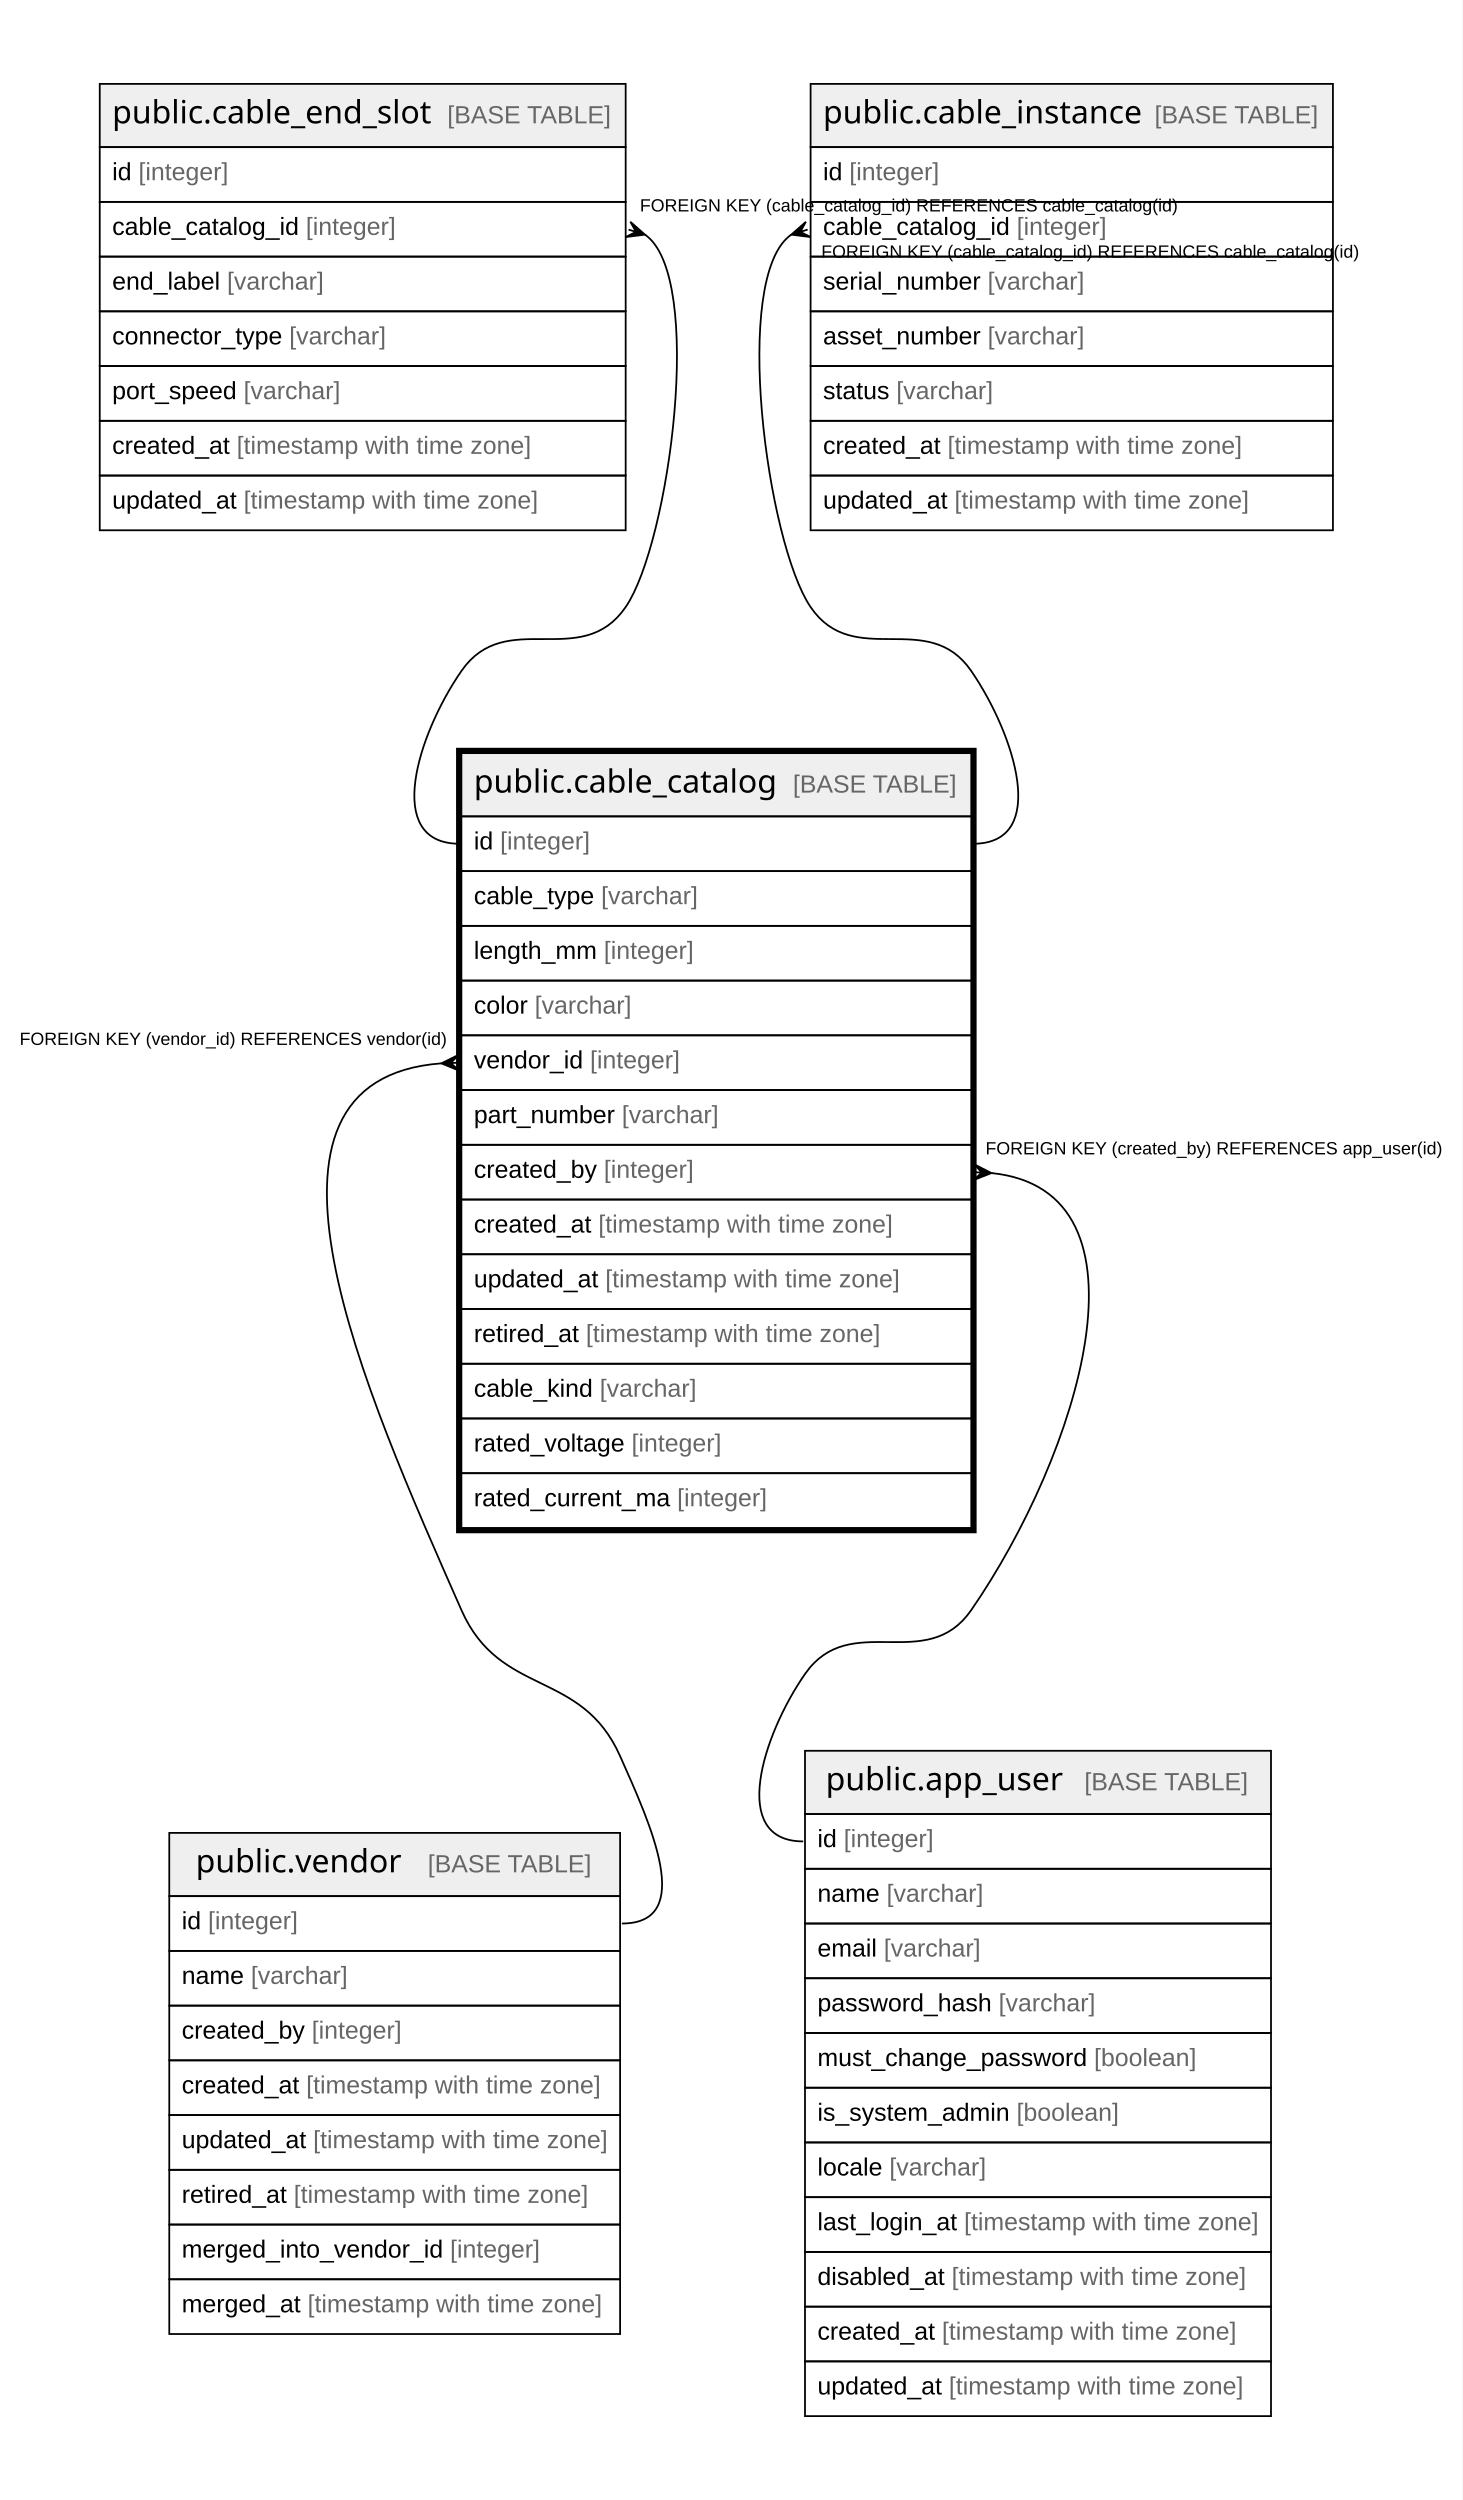
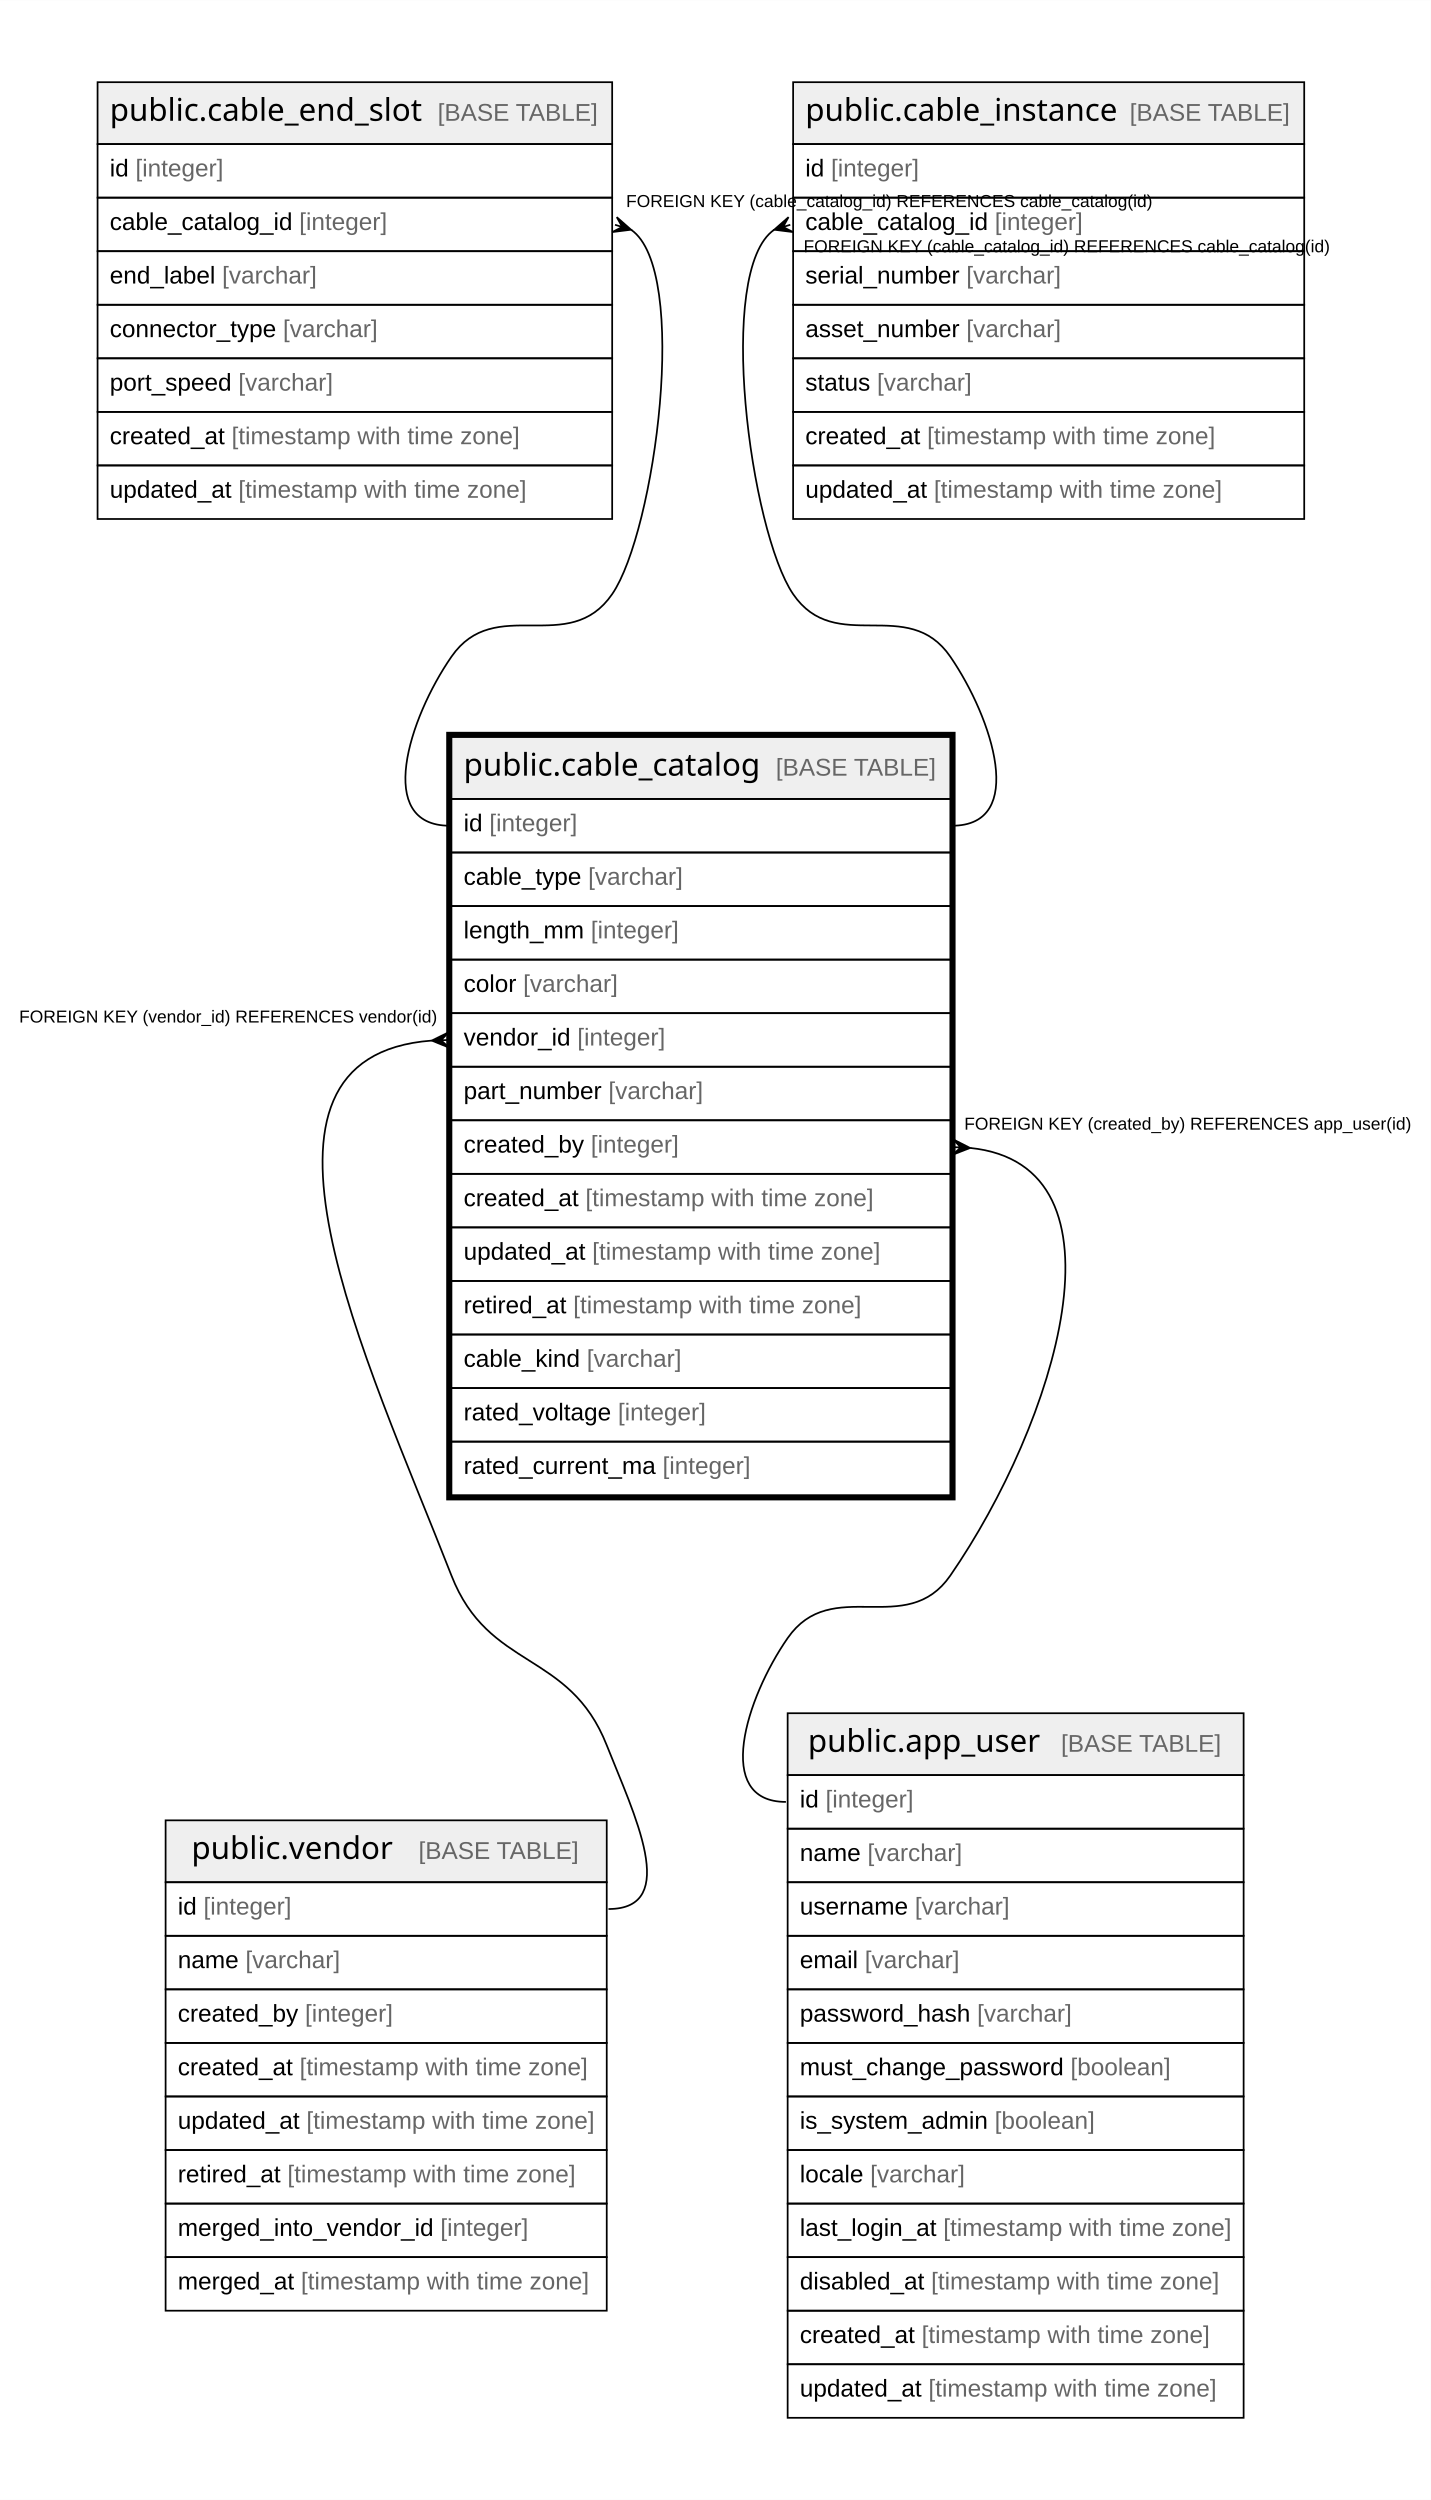
- <svg xmlns="http://www.w3.org/2000/svg" width="823pt" height="1407pt" viewBox="0.00 0.00 822.85 1406.80">
-   <g id="graph0" class="graph" transform="scale(1 1) rotate(0) translate(4 1402.8)">
-     <polygon fill="white" stroke="none" points="-4,4 -4,-1402.8 818.85,-1402.8 818.85,4 -4,4" />
+ <svg xmlns="http://www.w3.org/2000/svg" width="823pt" height="1438pt" viewBox="0.00 0.00 822.85 1437.60">
+   <g id="graph0" class="graph" transform="scale(1 1) rotate(0) translate(4 1433.6)">
+     <polygon fill="white" stroke="none" points="-4,4 -4,-1433.6 818.85,-1433.6 818.85,4 -4,4" />
    <g id="node1" class="node">
-       <polygon fill="#efefef" stroke="none" points="255.62,-943.4 255.62,-979 542.54,-979 542.54,-943.4 255.62,-943.4" />
-       <polygon fill="none" stroke="black" points="255.62,-943.4 255.62,-979 542.54,-979 542.54,-943.4 255.62,-943.4" />
-       <text text-anchor="start" x="262.62" y="-956.8" font-family="Arial Bold" font-size="18.00">public.cable_catalog</text>
-       <text text-anchor="start" x="411.05" y="-956.8" font-family="Arial" font-size="14.00">    </text>
-       <text text-anchor="start" x="442.17" y="-956.8" font-family="Arial" font-size="14.00" fill="#666666">[BASE TABLE]</text>
+       <polygon fill="#efefef" stroke="none" points="255.62,-974.2 255.62,-1009.8 542.54,-1009.8 542.54,-974.2 255.62,-974.2" />
+       <polygon fill="none" stroke="black" points="255.62,-974.2 255.62,-1009.8 542.54,-1009.8 542.54,-974.2 255.62,-974.2" />
+       <text text-anchor="start" x="262.62" y="-987.6" font-family="Arial Bold" font-size="18.00">public.cable_catalog</text>
+       <text text-anchor="start" x="411.05" y="-987.6" font-family="Arial" font-size="14.00">    </text>
+       <text text-anchor="start" x="442.17" y="-987.6" font-family="Arial" font-size="14.00" fill="#666666">[BASE TABLE]</text>
+       <polygon fill="none" stroke="black" points="255.62,-943.4 255.62,-974.2 542.54,-974.2 542.54,-943.4 255.62,-943.4" />
+       <text text-anchor="start" x="262.62" y="-955.6" font-family="Arial" font-size="14.00">id </text>
+       <text text-anchor="start" x="277.41" y="-955.6" font-family="Arial" font-size="14.00" fill="#666666">[integer]</text>
      <polygon fill="none" stroke="black" points="255.62,-912.6 255.62,-943.4 542.54,-943.4 542.54,-912.6 255.62,-912.6" />
-       <text text-anchor="start" x="262.62" y="-924.8" font-family="Arial" font-size="14.00">id </text>
-       <text text-anchor="start" x="277.41" y="-924.8" font-family="Arial" font-size="14.00" fill="#666666">[integer]</text>
+       <text text-anchor="start" x="262.62" y="-924.8" font-family="Arial" font-size="14.00">cable_type </text>
+       <text text-anchor="start" x="334.23" y="-924.8" font-family="Arial" font-size="14.00" fill="#666666">[varchar]</text>
      <polygon fill="none" stroke="black" points="255.62,-881.8 255.62,-912.6 542.54,-912.6 542.54,-881.8 255.62,-881.8" />
-       <text text-anchor="start" x="262.62" y="-894" font-family="Arial" font-size="14.00">cable_type </text>
-       <text text-anchor="start" x="334.23" y="-894" font-family="Arial" font-size="14.00" fill="#666666">[varchar]</text>
+       <text text-anchor="start" x="262.62" y="-894" font-family="Arial" font-size="14.00">length_mm </text>
+       <text text-anchor="start" x="335.77" y="-894" font-family="Arial" font-size="14.00" fill="#666666">[integer]</text>
      <polygon fill="none" stroke="black" points="255.62,-851 255.62,-881.8 542.54,-881.8 542.54,-851 255.62,-851" />
-       <text text-anchor="start" x="262.62" y="-863.2" font-family="Arial" font-size="14.00">length_mm </text>
-       <text text-anchor="start" x="335.77" y="-863.2" font-family="Arial" font-size="14.00" fill="#666666">[integer]</text>
+       <text text-anchor="start" x="262.62" y="-863.2" font-family="Arial" font-size="14.00">color </text>
+       <text text-anchor="start" x="296.86" y="-863.2" font-family="Arial" font-size="14.00" fill="#666666">[varchar]</text>
      <polygon fill="none" stroke="black" points="255.62,-820.2 255.62,-851 542.54,-851 542.54,-820.2 255.62,-820.2" />
-       <text text-anchor="start" x="262.62" y="-832.4" font-family="Arial" font-size="14.00">color </text>
-       <text text-anchor="start" x="296.86" y="-832.4" font-family="Arial" font-size="14.00" fill="#666666">[varchar]</text>
+       <text text-anchor="start" x="262.62" y="-832.4" font-family="Arial" font-size="14.00">vendor_id </text>
+       <text text-anchor="start" x="328" y="-832.4" font-family="Arial" font-size="14.00" fill="#666666">[integer]</text>
      <polygon fill="none" stroke="black" points="255.62,-789.4 255.62,-820.2 542.54,-820.2 542.54,-789.4 255.62,-789.4" />
-       <text text-anchor="start" x="262.62" y="-801.6" font-family="Arial" font-size="14.00">vendor_id </text>
-       <text text-anchor="start" x="328" y="-801.6" font-family="Arial" font-size="14.00" fill="#666666">[integer]</text>
+       <text text-anchor="start" x="262.62" y="-801.6" font-family="Arial" font-size="14.00">part_number </text>
+       <text text-anchor="start" x="345.89" y="-801.6" font-family="Arial" font-size="14.00" fill="#666666">[varchar]</text>
      <polygon fill="none" stroke="black" points="255.62,-758.6 255.62,-789.4 542.54,-789.4 542.54,-758.6 255.62,-758.6" />
-       <text text-anchor="start" x="262.62" y="-770.8" font-family="Arial" font-size="14.00">part_number </text>
-       <text text-anchor="start" x="345.89" y="-770.8" font-family="Arial" font-size="14.00" fill="#666666">[varchar]</text>
+       <text text-anchor="start" x="262.62" y="-770.8" font-family="Arial" font-size="14.00">created_by </text>
+       <text text-anchor="start" x="335.78" y="-770.8" font-family="Arial" font-size="14.00" fill="#666666">[integer]</text>
      <polygon fill="none" stroke="black" points="255.62,-727.8 255.62,-758.6 542.54,-758.6 542.54,-727.8 255.62,-727.8" />
-       <text text-anchor="start" x="262.62" y="-740" font-family="Arial" font-size="14.00">created_by </text>
-       <text text-anchor="start" x="335.78" y="-740" font-family="Arial" font-size="14.00" fill="#666666">[integer]</text>
+       <text text-anchor="start" x="262.62" y="-740" font-family="Arial" font-size="14.00">created_at </text>
+       <text text-anchor="start" x="332.67" y="-740" font-family="Arial" font-size="14.00" fill="#666666">[timestamp with time zone]</text>
      <polygon fill="none" stroke="black" points="255.62,-697 255.62,-727.8 542.54,-727.8 542.54,-697 255.62,-697" />
-       <text text-anchor="start" x="262.62" y="-709.2" font-family="Arial" font-size="14.00">created_at </text>
-       <text text-anchor="start" x="332.67" y="-709.2" font-family="Arial" font-size="14.00" fill="#666666">[timestamp with time zone]</text>
+       <text text-anchor="start" x="262.62" y="-709.2" font-family="Arial" font-size="14.00">updated_at </text>
+       <text text-anchor="start" x="336.58" y="-709.2" font-family="Arial" font-size="14.00" fill="#666666">[timestamp with time zone]</text>
      <polygon fill="none" stroke="black" points="255.62,-666.2 255.62,-697 542.54,-697 542.54,-666.2 255.62,-666.2" />
-       <text text-anchor="start" x="262.62" y="-678.4" font-family="Arial" font-size="14.00">updated_at </text>
-       <text text-anchor="start" x="336.58" y="-678.4" font-family="Arial" font-size="14.00" fill="#666666">[timestamp with time zone]</text>
+       <text text-anchor="start" x="262.62" y="-678.4" font-family="Arial" font-size="14.00">retired_at </text>
+       <text text-anchor="start" x="325.66" y="-678.4" font-family="Arial" font-size="14.00" fill="#666666">[timestamp with time zone]</text>
      <polygon fill="none" stroke="black" points="255.62,-635.4 255.62,-666.2 542.54,-666.2 542.54,-635.4 255.62,-635.4" />
-       <text text-anchor="start" x="262.62" y="-647.6" font-family="Arial" font-size="14.00">retired_at </text>
-       <text text-anchor="start" x="325.66" y="-647.6" font-family="Arial" font-size="14.00" fill="#666666">[timestamp with time zone]</text>
+       <text text-anchor="start" x="262.62" y="-647.6" font-family="Arial" font-size="14.00">cable_kind </text>
+       <text text-anchor="start" x="333.45" y="-647.6" font-family="Arial" font-size="14.00" fill="#666666">[varchar]</text>
      <polygon fill="none" stroke="black" points="255.62,-604.6 255.62,-635.4 542.54,-635.4 542.54,-604.6 255.62,-604.6" />
-       <text text-anchor="start" x="262.62" y="-616.8" font-family="Arial" font-size="14.00">cable_kind </text>
-       <text text-anchor="start" x="333.45" y="-616.8" font-family="Arial" font-size="14.00" fill="#666666">[varchar]</text>
+       <text text-anchor="start" x="262.62" y="-616.8" font-family="Arial" font-size="14.00">rated_voltage </text>
+       <text text-anchor="start" x="351.36" y="-616.8" font-family="Arial" font-size="14.00" fill="#666666">[integer]</text>
      <polygon fill="none" stroke="black" points="255.62,-573.8 255.62,-604.6 542.54,-604.6 542.54,-573.8 255.62,-573.8" />
-       <text text-anchor="start" x="262.62" y="-586" font-family="Arial" font-size="14.00">rated_voltage </text>
-       <text text-anchor="start" x="351.36" y="-586" font-family="Arial" font-size="14.00" fill="#666666">[integer]</text>
-       <polygon fill="none" stroke="black" points="255.62,-543 255.62,-573.8 542.54,-573.8 542.54,-543 255.62,-543" />
-       <text text-anchor="start" x="262.62" y="-555.2" font-family="Arial" font-size="14.00">rated_current_ma </text>
-       <text text-anchor="start" x="377.02" y="-555.2" font-family="Arial" font-size="14.00" fill="#666666">[integer]</text>
-       <polygon fill="none" stroke="black" stroke-width="3" points="254.12,-541.5 254.12,-980.5 544.04,-980.5 544.04,-541.5 254.12,-541.5" />
+       <text text-anchor="start" x="262.62" y="-586" font-family="Arial" font-size="14.00">rated_current_ma </text>
+       <text text-anchor="start" x="377.02" y="-586" font-family="Arial" font-size="14.00" fill="#666666">[integer]</text>
+       <polygon fill="none" stroke="black" stroke-width="3" points="254.12,-572.3 254.12,-1011.3 544.04,-1011.3 544.04,-572.3 254.12,-572.3" />
    </g>
    <g id="node4" class="node">
-       <polygon fill="#efefef" stroke="none" points="91.24,-335.8 91.24,-371.4 344.93,-371.4 344.93,-335.8 91.24,-335.8" />
-       <polygon fill="none" stroke="black" points="91.24,-335.8 91.24,-371.4 344.93,-371.4 344.93,-335.8 91.24,-335.8" />
-       <text text-anchor="start" x="106.1" y="-349.2" font-family="Arial Bold" font-size="18.00">public.vendor</text>
-       <text text-anchor="start" x="205.58" y="-349.2" font-family="Arial" font-size="14.00">    </text>
-       <text text-anchor="start" x="236.69" y="-349.2" font-family="Arial" font-size="14.00" fill="#666666">[BASE TABLE]</text>
-       <polygon fill="none" stroke="black" points="91.24,-305 91.24,-335.8 344.93,-335.8 344.93,-305 91.24,-305" />
-       <text text-anchor="start" x="98.24" y="-317.2" font-family="Arial" font-size="14.00">id </text>
-       <text text-anchor="start" x="113.03" y="-317.2" font-family="Arial" font-size="14.00" fill="#666666">[integer]</text>
-       <polygon fill="none" stroke="black" points="91.24,-274.2 91.24,-305 344.93,-305 344.93,-274.2 91.24,-274.2" />
-       <text text-anchor="start" x="98.24" y="-286.4" font-family="Arial" font-size="14.00">name </text>
-       <text text-anchor="start" x="137.15" y="-286.4" font-family="Arial" font-size="14.00" fill="#666666">[varchar]</text>
-       <polygon fill="none" stroke="black" points="91.24,-243.4 91.24,-274.2 344.93,-274.2 344.93,-243.4 91.24,-243.4" />
-       <text text-anchor="start" x="98.24" y="-255.6" font-family="Arial" font-size="14.00">created_by </text>
-       <text text-anchor="start" x="171.4" y="-255.6" font-family="Arial" font-size="14.00" fill="#666666">[integer]</text>
-       <polygon fill="none" stroke="black" points="91.24,-212.6 91.24,-243.4 344.93,-243.4 344.93,-212.6 91.24,-212.6" />
-       <text text-anchor="start" x="98.24" y="-224.8" font-family="Arial" font-size="14.00">created_at </text>
-       <text text-anchor="start" x="168.29" y="-224.8" font-family="Arial" font-size="14.00" fill="#666666">[timestamp with time zone]</text>
-       <polygon fill="none" stroke="black" points="91.24,-181.8 91.24,-212.6 344.93,-212.6 344.93,-181.8 91.24,-181.8" />
-       <text text-anchor="start" x="98.24" y="-194" font-family="Arial" font-size="14.00">updated_at </text>
-       <text text-anchor="start" x="172.2" y="-194" font-family="Arial" font-size="14.00" fill="#666666">[timestamp with time zone]</text>
-       <polygon fill="none" stroke="black" points="91.24,-151 91.24,-181.8 344.93,-181.8 344.93,-151 91.24,-151" />
-       <text text-anchor="start" x="98.24" y="-163.2" font-family="Arial" font-size="14.00">retired_at </text>
-       <text text-anchor="start" x="161.28" y="-163.2" font-family="Arial" font-size="14.00" fill="#666666">[timestamp with time zone]</text>
-       <polygon fill="none" stroke="black" points="91.24,-120.2 91.24,-151 344.93,-151 344.93,-120.2 91.24,-120.2" />
-       <text text-anchor="start" x="98.24" y="-132.4" font-family="Arial" font-size="14.00">merged_into_vendor_id </text>
-       <text text-anchor="start" x="249.24" y="-132.4" font-family="Arial" font-size="14.00" fill="#666666">[integer]</text>
-       <polygon fill="none" stroke="black" points="91.24,-89.4 91.24,-120.2 344.93,-120.2 344.93,-89.4 91.24,-89.4" />
-       <text text-anchor="start" x="98.24" y="-101.6" font-family="Arial" font-size="14.00">merged_at </text>
-       <text text-anchor="start" x="169.06" y="-101.6" font-family="Arial" font-size="14.00" fill="#666666">[timestamp with time zone]</text>
+       <polygon fill="#efefef" stroke="none" points="91.24,-351.2 91.24,-386.8 344.93,-386.8 344.93,-351.2 91.24,-351.2" />
+       <polygon fill="none" stroke="black" points="91.24,-351.2 91.24,-386.8 344.93,-386.8 344.93,-351.2 91.24,-351.2" />
+       <text text-anchor="start" x="106.1" y="-364.6" font-family="Arial Bold" font-size="18.00">public.vendor</text>
+       <text text-anchor="start" x="205.58" y="-364.6" font-family="Arial" font-size="14.00">    </text>
+       <text text-anchor="start" x="236.69" y="-364.6" font-family="Arial" font-size="14.00" fill="#666666">[BASE TABLE]</text>
+       <polygon fill="none" stroke="black" points="91.24,-320.4 91.24,-351.2 344.93,-351.2 344.93,-320.4 91.24,-320.4" />
+       <text text-anchor="start" x="98.24" y="-332.6" font-family="Arial" font-size="14.00">id </text>
+       <text text-anchor="start" x="113.03" y="-332.6" font-family="Arial" font-size="14.00" fill="#666666">[integer]</text>
+       <polygon fill="none" stroke="black" points="91.24,-289.6 91.24,-320.4 344.93,-320.4 344.93,-289.6 91.24,-289.6" />
+       <text text-anchor="start" x="98.24" y="-301.8" font-family="Arial" font-size="14.00">name </text>
+       <text text-anchor="start" x="137.15" y="-301.8" font-family="Arial" font-size="14.00" fill="#666666">[varchar]</text>
+       <polygon fill="none" stroke="black" points="91.24,-258.8 91.24,-289.6 344.93,-289.6 344.93,-258.8 91.24,-258.8" />
+       <text text-anchor="start" x="98.24" y="-271" font-family="Arial" font-size="14.00">created_by </text>
+       <text text-anchor="start" x="171.4" y="-271" font-family="Arial" font-size="14.00" fill="#666666">[integer]</text>
+       <polygon fill="none" stroke="black" points="91.24,-228 91.24,-258.8 344.93,-258.8 344.93,-228 91.24,-228" />
+       <text text-anchor="start" x="98.24" y="-240.2" font-family="Arial" font-size="14.00">created_at </text>
+       <text text-anchor="start" x="168.29" y="-240.2" font-family="Arial" font-size="14.00" fill="#666666">[timestamp with time zone]</text>
+       <polygon fill="none" stroke="black" points="91.24,-197.2 91.24,-228 344.93,-228 344.93,-197.2 91.24,-197.2" />
+       <text text-anchor="start" x="98.24" y="-209.4" font-family="Arial" font-size="14.00">updated_at </text>
+       <text text-anchor="start" x="172.2" y="-209.4" font-family="Arial" font-size="14.00" fill="#666666">[timestamp with time zone]</text>
+       <polygon fill="none" stroke="black" points="91.24,-166.4 91.24,-197.2 344.93,-197.2 344.93,-166.4 91.24,-166.4" />
+       <text text-anchor="start" x="98.24" y="-178.6" font-family="Arial" font-size="14.00">retired_at </text>
+       <text text-anchor="start" x="161.28" y="-178.6" font-family="Arial" font-size="14.00" fill="#666666">[timestamp with time zone]</text>
+       <polygon fill="none" stroke="black" points="91.24,-135.6 91.24,-166.4 344.93,-166.4 344.93,-135.6 91.24,-135.6" />
+       <text text-anchor="start" x="98.24" y="-147.8" font-family="Arial" font-size="14.00">merged_into_vendor_id </text>
+       <text text-anchor="start" x="249.24" y="-147.8" font-family="Arial" font-size="14.00" fill="#666666">[integer]</text>
+       <polygon fill="none" stroke="black" points="91.24,-104.8 91.24,-135.6 344.93,-135.6 344.93,-104.8 91.24,-104.8" />
+       <text text-anchor="start" x="98.24" y="-117" font-family="Arial" font-size="14.00">merged_at </text>
+       <text text-anchor="start" x="169.06" y="-117" font-family="Arial" font-size="14.00" fill="#666666">[timestamp with time zone]</text>
    </g>
    <g id="edge3" class="edge">
-       <path fill="none" stroke="black" d="M244.25,-804.42C122.08,-795.2 201.89,-618.77 255.62,-496.8 277.38,-447.44 322.99,-463.88 344.93,-414.6 361.95,-376.35 387.79,-320.4 345.93,-320.4" />
-       <polygon fill="black" stroke="black" points="244.3,-804.42 254.13,-809.28 249.63,-804.62 253.96,-804.78 253.96,-804.78 253.96,-804.78 249.63,-804.62 254.45,-800.29 244.3,-804.42" />
-       <text text-anchor="start" x="7" y="-814.8" font-family="Arial" font-size="10.00">FOREIGN KEY (vendor_id) REFERENCES vendor(id)</text>
+       <path fill="none" stroke="black" d="M244.26,-835.23C122.36,-826.12 207.16,-651.76 255.62,-527.6 277,-472.83 323.35,-484.69 344.93,-430 360.29,-391.05 387.79,-335.8 345.93,-335.8" />
+       <polygon fill="black" stroke="black" points="244.3,-835.23 254.13,-840.09 249.63,-835.42 253.96,-835.58 253.96,-835.58 253.96,-835.58 249.63,-835.42 254.45,-831.09 244.3,-835.23" />
+       <text text-anchor="start" x="7" y="-845.6" font-family="Arial" font-size="10.00">FOREIGN KEY (vendor_id) REFERENCES vendor(id)</text>
    </g>
    <g id="node5" class="node">
-       <polygon fill="#efefef" stroke="none" points="448.97,-382 448.97,-417.6 711.2,-417.6 711.2,-382 448.97,-382" />
-       <polygon fill="none" stroke="black" points="448.97,-382 448.97,-417.6 711.2,-417.6 711.2,-382 448.97,-382" />
-       <text text-anchor="start" x="460.61" y="-395.4" font-family="Arial Bold" font-size="18.00">public.app_user</text>
-       <text text-anchor="start" x="575.07" y="-395.4" font-family="Arial" font-size="14.00">    </text>
-       <text text-anchor="start" x="606.19" y="-395.4" font-family="Arial" font-size="14.00" fill="#666666">[BASE TABLE]</text>
+       <polygon fill="#efefef" stroke="none" points="448.97,-412.8 448.97,-448.4 711.2,-448.4 711.2,-412.8 448.97,-412.8" />
+       <polygon fill="none" stroke="black" points="448.97,-412.8 448.97,-448.4 711.2,-448.4 711.2,-412.8 448.97,-412.8" />
+       <text text-anchor="start" x="460.61" y="-426.2" font-family="Arial Bold" font-size="18.00">public.app_user</text>
+       <text text-anchor="start" x="575.07" y="-426.2" font-family="Arial" font-size="14.00">    </text>
+       <text text-anchor="start" x="606.19" y="-426.2" font-family="Arial" font-size="14.00" fill="#666666">[BASE TABLE]</text>
+       <polygon fill="none" stroke="black" points="448.97,-382 448.97,-412.8 711.2,-412.8 711.2,-382 448.97,-382" />
+       <text text-anchor="start" x="455.97" y="-394.2" font-family="Arial" font-size="14.00">id </text>
+       <text text-anchor="start" x="470.76" y="-394.2" font-family="Arial" font-size="14.00" fill="#666666">[integer]</text>
      <polygon fill="none" stroke="black" points="448.97,-351.2 448.97,-382 711.2,-382 711.2,-351.2 448.97,-351.2" />
-       <text text-anchor="start" x="455.97" y="-363.4" font-family="Arial" font-size="14.00">id </text>
-       <text text-anchor="start" x="470.76" y="-363.4" font-family="Arial" font-size="14.00" fill="#666666">[integer]</text>
+       <text text-anchor="start" x="455.97" y="-363.4" font-family="Arial" font-size="14.00">name </text>
+       <text text-anchor="start" x="494.88" y="-363.4" font-family="Arial" font-size="14.00" fill="#666666">[varchar]</text>
      <polygon fill="none" stroke="black" points="448.97,-320.4 448.97,-351.2 711.2,-351.2 711.2,-320.4 448.97,-320.4" />
-       <text text-anchor="start" x="455.97" y="-332.6" font-family="Arial" font-size="14.00">name </text>
-       <text text-anchor="start" x="494.88" y="-332.6" font-family="Arial" font-size="14.00" fill="#666666">[varchar]</text>
+       <text text-anchor="start" x="455.97" y="-332.6" font-family="Arial" font-size="14.00">username </text>
+       <text text-anchor="start" x="522.12" y="-332.6" font-family="Arial" font-size="14.00" fill="#666666">[varchar]</text>
      <polygon fill="none" stroke="black" points="448.97,-289.6 448.97,-320.4 711.2,-320.4 711.2,-289.6 448.97,-289.6" />
      <text text-anchor="start" x="455.97" y="-301.8" font-family="Arial" font-size="14.00">email </text>
      <text text-anchor="start" x="493.32" y="-301.8" font-family="Arial" font-size="14.00" fill="#666666">[varchar]</text>
      <polygon fill="none" stroke="black" points="448.97,-258.8 448.97,-289.6 711.2,-289.6 711.2,-258.8 448.97,-258.8" />
      <text text-anchor="start" x="455.97" y="-271" font-family="Arial" font-size="14.00">password_hash </text>
      <text text-anchor="start" x="557.92" y="-271" font-family="Arial" font-size="14.00" fill="#666666">[varchar]</text>
      <polygon fill="none" stroke="black" points="448.97,-228 448.97,-258.8 711.2,-258.8 711.2,-228 448.97,-228" />
      <text text-anchor="start" x="455.97" y="-240.2" font-family="Arial" font-size="14.00">must_change_password </text>
      <text text-anchor="start" x="611.62" y="-240.2" font-family="Arial" font-size="14.00" fill="#666666">[boolean]</text>
      <polygon fill="none" stroke="black" points="448.97,-197.2 448.97,-228 711.2,-228 711.2,-197.2 448.97,-197.2" />
      <text text-anchor="start" x="455.97" y="-209.4" font-family="Arial" font-size="14.00">is_system_admin </text>
      <text text-anchor="start" x="568.01" y="-209.4" font-family="Arial" font-size="14.00" fill="#666666">[boolean]</text>
      <polygon fill="none" stroke="black" points="448.97,-166.4 448.97,-197.2 711.2,-197.2 711.2,-166.4 448.97,-166.4" />
      <text text-anchor="start" x="455.97" y="-178.6" font-family="Arial" font-size="14.00">locale </text>
      <text text-anchor="start" x="496.44" y="-178.6" font-family="Arial" font-size="14.00" fill="#666666">[varchar]</text>
      <polygon fill="none" stroke="black" points="448.97,-135.6 448.97,-166.4 711.2,-166.4 711.2,-135.6 448.97,-135.6" />
      <text text-anchor="start" x="455.97" y="-147.8" font-family="Arial" font-size="14.00">last_login_at </text>
      <text text-anchor="start" x="538.47" y="-147.8" font-family="Arial" font-size="14.00" fill="#666666">[timestamp with time zone]</text>
      <polygon fill="none" stroke="black" points="448.97,-104.8 448.97,-135.6 711.2,-135.6 711.2,-104.8 448.97,-104.8" />
      <text text-anchor="start" x="455.97" y="-117" font-family="Arial" font-size="14.00">disabled_at </text>
      <text text-anchor="start" x="531.47" y="-117" font-family="Arial" font-size="14.00" fill="#666666">[timestamp with time zone]</text>
      <polygon fill="none" stroke="black" points="448.97,-74 448.97,-104.8 711.2,-104.8 711.2,-74 448.97,-74" />
      <text text-anchor="start" x="455.97" y="-86.2" font-family="Arial" font-size="14.00">created_at </text>
      <text text-anchor="start" x="526.02" y="-86.2" font-family="Arial" font-size="14.00" fill="#666666">[timestamp with time zone]</text>
      <polygon fill="none" stroke="black" points="448.97,-43.2 448.97,-74 711.2,-74 711.2,-43.2 448.97,-43.2" />
      <text text-anchor="start" x="455.97" y="-55.4" font-family="Arial" font-size="14.00">updated_at </text>
      <text text-anchor="start" x="529.93" y="-55.4" font-family="Arial" font-size="14.00" fill="#666666">[timestamp with time zone]</text>
    </g>
    <g id="edge4" class="edge">
-       <path fill="none" stroke="black" d="M553.94,-742.69C649.83,-732.9 602.66,-583.96 542.54,-496.8 517.24,-460.12 474.39,-497.4 448.97,-460.8 425.09,-426.41 406.1,-366.6 447.97,-366.6" />
-       <polygon fill="black" stroke="black" points="553.87,-742.69 543.66,-738.69 548.54,-742.96 544.21,-743.17 544.21,-743.17 544.21,-743.17 548.54,-742.96 544.1,-747.68 553.87,-742.69" />
-       <text text-anchor="start" x="550.54" y="-753.2" font-family="Arial" font-size="10.00">FOREIGN KEY (created_by) REFERENCES app_user(id)</text>
+       <path fill="none" stroke="black" d="M553.94,-773.49C649.83,-763.7 602.66,-614.76 542.54,-527.6 517.24,-490.92 474.39,-528.2 448.97,-491.6 425.09,-457.21 406.1,-397.4 447.97,-397.4" />
+       <polygon fill="black" stroke="black" points="553.87,-773.49 543.66,-769.49 548.54,-773.76 544.21,-773.97 544.21,-773.97 544.21,-773.97 548.54,-773.76 544.1,-778.48 553.87,-773.49" />
+       <text text-anchor="start" x="550.54" y="-784" font-family="Arial" font-size="10.00">FOREIGN KEY (created_by) REFERENCES app_user(id)</text>
    </g>
    <g id="node2" class="node">
-       <polygon fill="#efefef" stroke="none" points="52.11,-1320 52.11,-1355.6 348.06,-1355.6 348.06,-1320 52.11,-1320" />
-       <polygon fill="none" stroke="black" points="52.11,-1320 52.11,-1355.6 348.06,-1355.6 348.06,-1320 52.11,-1320" />
-       <text text-anchor="start" x="59.11" y="-1333.4" font-family="Arial Bold" font-size="18.00">public.cable_end_slot</text>
-       <text text-anchor="start" x="216.57" y="-1333.4" font-family="Arial" font-size="14.00">    </text>
-       <text text-anchor="start" x="247.69" y="-1333.4" font-family="Arial" font-size="14.00" fill="#666666">[BASE TABLE]</text>
+       <polygon fill="#efefef" stroke="none" points="52.11,-1350.8 52.11,-1386.4 348.06,-1386.4 348.06,-1350.8 52.11,-1350.8" />
+       <polygon fill="none" stroke="black" points="52.11,-1350.8 52.11,-1386.4 348.06,-1386.4 348.06,-1350.8 52.11,-1350.8" />
+       <text text-anchor="start" x="59.11" y="-1364.2" font-family="Arial Bold" font-size="18.00">public.cable_end_slot</text>
+       <text text-anchor="start" x="216.57" y="-1364.2" font-family="Arial" font-size="14.00">    </text>
+       <text text-anchor="start" x="247.69" y="-1364.2" font-family="Arial" font-size="14.00" fill="#666666">[BASE TABLE]</text>
+       <polygon fill="none" stroke="black" points="52.11,-1320 52.11,-1350.8 348.06,-1350.8 348.06,-1320 52.11,-1320" />
+       <text text-anchor="start" x="59.11" y="-1332.2" font-family="Arial" font-size="14.00">id </text>
+       <text text-anchor="start" x="73.9" y="-1332.2" font-family="Arial" font-size="14.00" fill="#666666">[integer]</text>
      <polygon fill="none" stroke="black" points="52.11,-1289.2 52.11,-1320 348.06,-1320 348.06,-1289.2 52.11,-1289.2" />
-       <text text-anchor="start" x="59.11" y="-1301.4" font-family="Arial" font-size="14.00">id </text>
-       <text text-anchor="start" x="73.9" y="-1301.4" font-family="Arial" font-size="14.00" fill="#666666">[integer]</text>
+       <text text-anchor="start" x="59.11" y="-1301.4" font-family="Arial" font-size="14.00">cable_catalog_id </text>
+       <text text-anchor="start" x="168.08" y="-1301.4" font-family="Arial" font-size="14.00" fill="#666666">[integer]</text>
      <polygon fill="none" stroke="black" points="52.11,-1258.4 52.11,-1289.2 348.06,-1289.2 348.06,-1258.4 52.11,-1258.4" />
-       <text text-anchor="start" x="59.11" y="-1270.6" font-family="Arial" font-size="14.00">cable_catalog_id </text>
-       <text text-anchor="start" x="168.08" y="-1270.6" font-family="Arial" font-size="14.00" fill="#666666">[integer]</text>
+       <text text-anchor="start" x="59.11" y="-1270.6" font-family="Arial" font-size="14.00">end_label </text>
+       <text text-anchor="start" x="123.73" y="-1270.6" font-family="Arial" font-size="14.00" fill="#666666">[varchar]</text>
      <polygon fill="none" stroke="black" points="52.11,-1227.6 52.11,-1258.4 348.06,-1258.4 348.06,-1227.6 52.11,-1227.6" />
-       <text text-anchor="start" x="59.11" y="-1239.8" font-family="Arial" font-size="14.00">end_label </text>
-       <text text-anchor="start" x="123.73" y="-1239.8" font-family="Arial" font-size="14.00" fill="#666666">[varchar]</text>
+       <text text-anchor="start" x="59.11" y="-1239.8" font-family="Arial" font-size="14.00">connector_type </text>
+       <text text-anchor="start" x="158.73" y="-1239.8" font-family="Arial" font-size="14.00" fill="#666666">[varchar]</text>
      <polygon fill="none" stroke="black" points="52.11,-1196.8 52.11,-1227.6 348.06,-1227.6 348.06,-1196.8 52.11,-1196.8" />
-       <text text-anchor="start" x="59.11" y="-1209" font-family="Arial" font-size="14.00">connector_type </text>
-       <text text-anchor="start" x="158.73" y="-1209" font-family="Arial" font-size="14.00" fill="#666666">[varchar]</text>
+       <text text-anchor="start" x="59.11" y="-1209" font-family="Arial" font-size="14.00">port_speed </text>
+       <text text-anchor="start" x="133.06" y="-1209" font-family="Arial" font-size="14.00" fill="#666666">[varchar]</text>
      <polygon fill="none" stroke="black" points="52.11,-1166 52.11,-1196.8 348.06,-1196.8 348.06,-1166 52.11,-1166" />
-       <text text-anchor="start" x="59.11" y="-1178.2" font-family="Arial" font-size="14.00">port_speed </text>
-       <text text-anchor="start" x="133.06" y="-1178.2" font-family="Arial" font-size="14.00" fill="#666666">[varchar]</text>
+       <text text-anchor="start" x="59.11" y="-1178.2" font-family="Arial" font-size="14.00">created_at </text>
+       <text text-anchor="start" x="129.16" y="-1178.2" font-family="Arial" font-size="14.00" fill="#666666">[timestamp with time zone]</text>
      <polygon fill="none" stroke="black" points="52.11,-1135.2 52.11,-1166 348.06,-1166 348.06,-1135.2 52.11,-1135.2" />
-       <text text-anchor="start" x="59.11" y="-1147.4" font-family="Arial" font-size="14.00">created_at </text>
-       <text text-anchor="start" x="129.16" y="-1147.4" font-family="Arial" font-size="14.00" fill="#666666">[timestamp with time zone]</text>
-       <polygon fill="none" stroke="black" points="52.11,-1104.4 52.11,-1135.2 348.06,-1135.2 348.06,-1104.4 52.11,-1104.4" />
-       <text text-anchor="start" x="59.11" y="-1116.6" font-family="Arial" font-size="14.00">updated_at </text>
-       <text text-anchor="start" x="133.07" y="-1116.6" font-family="Arial" font-size="14.00" fill="#666666">[timestamp with time zone]</text>
+       <text text-anchor="start" x="59.11" y="-1147.4" font-family="Arial" font-size="14.00">updated_at </text>
+       <text text-anchor="start" x="133.07" y="-1147.4" font-family="Arial" font-size="14.00" fill="#666666">[timestamp with time zone]</text>
    </g>
    <g id="edge1" class="edge">
-       <path fill="none" stroke="black" d="M358.9,-1270.77C392.91,-1247.49 372.72,-1097.1 348.06,-1061.2 323.09,-1024.86 280.69,-1061.47 255.62,-1025.2 231.06,-989.66 211.42,-928 254.62,-928" />
-       <polygon fill="black" stroke="black" points="358.93,-1270.76 348.05,-1269.4 353.84,-1272.33 349.7,-1273.6 349.7,-1273.6 349.7,-1273.6 353.84,-1272.33 350.7,-1278 358.93,-1270.76" />
-       <text text-anchor="start" x="356.06" y="-1283.8" font-family="Arial" font-size="10.00">FOREIGN KEY (cable_catalog_id) REFERENCES cable_catalog(id)</text>
+       <path fill="none" stroke="black" d="M358.9,-1301.57C392.91,-1278.29 372.72,-1127.9 348.06,-1092 323.09,-1055.66 280.69,-1092.27 255.62,-1056 231.06,-1020.46 211.42,-958.8 254.62,-958.8" />
+       <polygon fill="black" stroke="black" points="358.93,-1301.56 348.05,-1300.2 353.84,-1303.13 349.7,-1304.4 349.7,-1304.4 349.7,-1304.4 353.84,-1303.13 350.7,-1308.8 358.93,-1301.56" />
+       <text text-anchor="start" x="356.06" y="-1314.6" font-family="Arial" font-size="10.00">FOREIGN KEY (cable_catalog_id) REFERENCES cable_catalog(id)</text>
    </g>
    <g id="node3" class="node">
-       <polygon fill="#efefef" stroke="none" points="452.12,-1320 452.12,-1355.6 746.05,-1355.6 746.05,-1320 452.12,-1320" />
-       <polygon fill="none" stroke="black" points="452.12,-1320 452.12,-1355.6 746.05,-1355.6 746.05,-1320 452.12,-1320" />
-       <text text-anchor="start" x="459.12" y="-1333.4" font-family="Arial Bold" font-size="18.00">public.cable_instance</text>
-       <text text-anchor="start" x="614.56" y="-1333.4" font-family="Arial" font-size="14.00">    </text>
-       <text text-anchor="start" x="645.67" y="-1333.4" font-family="Arial" font-size="14.00" fill="#666666">[BASE TABLE]</text>
+       <polygon fill="#efefef" stroke="none" points="452.12,-1350.8 452.12,-1386.4 746.05,-1386.4 746.05,-1350.8 452.12,-1350.8" />
+       <polygon fill="none" stroke="black" points="452.12,-1350.8 452.12,-1386.4 746.05,-1386.4 746.05,-1350.8 452.12,-1350.8" />
+       <text text-anchor="start" x="459.12" y="-1364.2" font-family="Arial Bold" font-size="18.00">public.cable_instance</text>
+       <text text-anchor="start" x="614.56" y="-1364.2" font-family="Arial" font-size="14.00">    </text>
+       <text text-anchor="start" x="645.67" y="-1364.2" font-family="Arial" font-size="14.00" fill="#666666">[BASE TABLE]</text>
+       <polygon fill="none" stroke="black" points="452.12,-1320 452.12,-1350.8 746.05,-1350.8 746.05,-1320 452.12,-1320" />
+       <text text-anchor="start" x="459.12" y="-1332.2" font-family="Arial" font-size="14.00">id </text>
+       <text text-anchor="start" x="473.91" y="-1332.2" font-family="Arial" font-size="14.00" fill="#666666">[integer]</text>
      <polygon fill="none" stroke="black" points="452.12,-1289.2 452.12,-1320 746.05,-1320 746.05,-1289.2 452.12,-1289.2" />
-       <text text-anchor="start" x="459.12" y="-1301.4" font-family="Arial" font-size="14.00">id </text>
-       <text text-anchor="start" x="473.91" y="-1301.4" font-family="Arial" font-size="14.00" fill="#666666">[integer]</text>
+       <text text-anchor="start" x="459.12" y="-1301.4" font-family="Arial" font-size="14.00">cable_catalog_id </text>
+       <text text-anchor="start" x="568.09" y="-1301.4" font-family="Arial" font-size="14.00" fill="#666666">[integer]</text>
      <polygon fill="none" stroke="black" points="452.12,-1258.4 452.12,-1289.2 746.05,-1289.2 746.05,-1258.4 452.12,-1258.4" />
-       <text text-anchor="start" x="459.12" y="-1270.6" font-family="Arial" font-size="14.00">cable_catalog_id </text>
-       <text text-anchor="start" x="568.09" y="-1270.6" font-family="Arial" font-size="14.00" fill="#666666">[integer]</text>
+       <text text-anchor="start" x="459.12" y="-1270.6" font-family="Arial" font-size="14.00">serial_number </text>
+       <text text-anchor="start" x="551.72" y="-1270.6" font-family="Arial" font-size="14.00" fill="#666666">[varchar]</text>
      <polygon fill="none" stroke="black" points="452.12,-1227.6 452.12,-1258.4 746.05,-1258.4 746.05,-1227.6 452.12,-1227.6" />
-       <text text-anchor="start" x="459.12" y="-1239.8" font-family="Arial" font-size="14.00">serial_number </text>
-       <text text-anchor="start" x="551.72" y="-1239.8" font-family="Arial" font-size="14.00" fill="#666666">[varchar]</text>
+       <text text-anchor="start" x="459.12" y="-1239.8" font-family="Arial" font-size="14.00">asset_number </text>
+       <text text-anchor="start" x="551.73" y="-1239.8" font-family="Arial" font-size="14.00" fill="#666666">[varchar]</text>
      <polygon fill="none" stroke="black" points="452.12,-1196.8 452.12,-1227.6 746.05,-1227.6 746.05,-1196.8 452.12,-1196.8" />
-       <text text-anchor="start" x="459.12" y="-1209" font-family="Arial" font-size="14.00">asset_number </text>
-       <text text-anchor="start" x="551.73" y="-1209" font-family="Arial" font-size="14.00" fill="#666666">[varchar]</text>
+       <text text-anchor="start" x="459.12" y="-1209" font-family="Arial" font-size="14.00">status </text>
+       <text text-anchor="start" x="500.36" y="-1209" font-family="Arial" font-size="14.00" fill="#666666">[varchar]</text>
      <polygon fill="none" stroke="black" points="452.12,-1166 452.12,-1196.8 746.05,-1196.8 746.05,-1166 452.12,-1166" />
-       <text text-anchor="start" x="459.12" y="-1178.2" font-family="Arial" font-size="14.00">status </text>
-       <text text-anchor="start" x="500.36" y="-1178.2" font-family="Arial" font-size="14.00" fill="#666666">[varchar]</text>
+       <text text-anchor="start" x="459.12" y="-1178.2" font-family="Arial" font-size="14.00">created_at </text>
+       <text text-anchor="start" x="529.17" y="-1178.2" font-family="Arial" font-size="14.00" fill="#666666">[timestamp with time zone]</text>
      <polygon fill="none" stroke="black" points="452.12,-1135.2 452.12,-1166 746.05,-1166 746.05,-1135.2 452.12,-1135.2" />
-       <text text-anchor="start" x="459.12" y="-1147.4" font-family="Arial" font-size="14.00">created_at </text>
-       <text text-anchor="start" x="529.17" y="-1147.4" font-family="Arial" font-size="14.00" fill="#666666">[timestamp with time zone]</text>
-       <polygon fill="none" stroke="black" points="452.12,-1104.4 452.12,-1135.2 746.05,-1135.2 746.05,-1104.4 452.12,-1104.4" />
-       <text text-anchor="start" x="459.12" y="-1116.6" font-family="Arial" font-size="14.00">updated_at </text>
-       <text text-anchor="start" x="533.08" y="-1116.6" font-family="Arial" font-size="14.00" fill="#666666">[timestamp with time zone]</text>
+       <text text-anchor="start" x="459.12" y="-1147.4" font-family="Arial" font-size="14.00">updated_at </text>
+       <text text-anchor="start" x="533.08" y="-1147.4" font-family="Arial" font-size="14.00" fill="#666666">[timestamp with time zone]</text>
    </g>
    <g id="edge2" class="edge">
-       <path fill="none" stroke="black" d="M441.28,-1270.77C407.29,-1247.5 427.59,-1097.19 452.12,-1061.2 476.49,-1025.46 518.08,-1060.87 542.54,-1025.2 566.98,-989.57 586.75,-928 543.54,-928" />
-       <polygon fill="black" stroke="black" points="441.25,-1270.76 449.48,-1278 446.34,-1272.33 450.48,-1273.6 450.48,-1273.6 450.48,-1273.6 446.34,-1272.33 452.13,-1269.4 441.25,-1270.76" />
-       <text text-anchor="start" x="458.12" y="-1257.8" font-family="Arial" font-size="10.00">FOREIGN KEY (cable_catalog_id) REFERENCES cable_catalog(id)</text>
+       <path fill="none" stroke="black" d="M441.28,-1301.57C407.29,-1278.3 427.59,-1127.99 452.12,-1092 476.49,-1056.26 518.08,-1091.67 542.54,-1056 566.98,-1020.37 586.75,-958.8 543.54,-958.8" />
+       <polygon fill="black" stroke="black" points="441.25,-1301.56 449.48,-1308.8 446.34,-1303.13 450.48,-1304.4 450.48,-1304.4 450.48,-1304.4 446.34,-1303.13 452.13,-1300.2 441.25,-1301.56" />
+       <text text-anchor="start" x="458.12" y="-1288.6" font-family="Arial" font-size="10.00">FOREIGN KEY (cable_catalog_id) REFERENCES cable_catalog(id)</text>
    </g>
  </g>
</svg>
